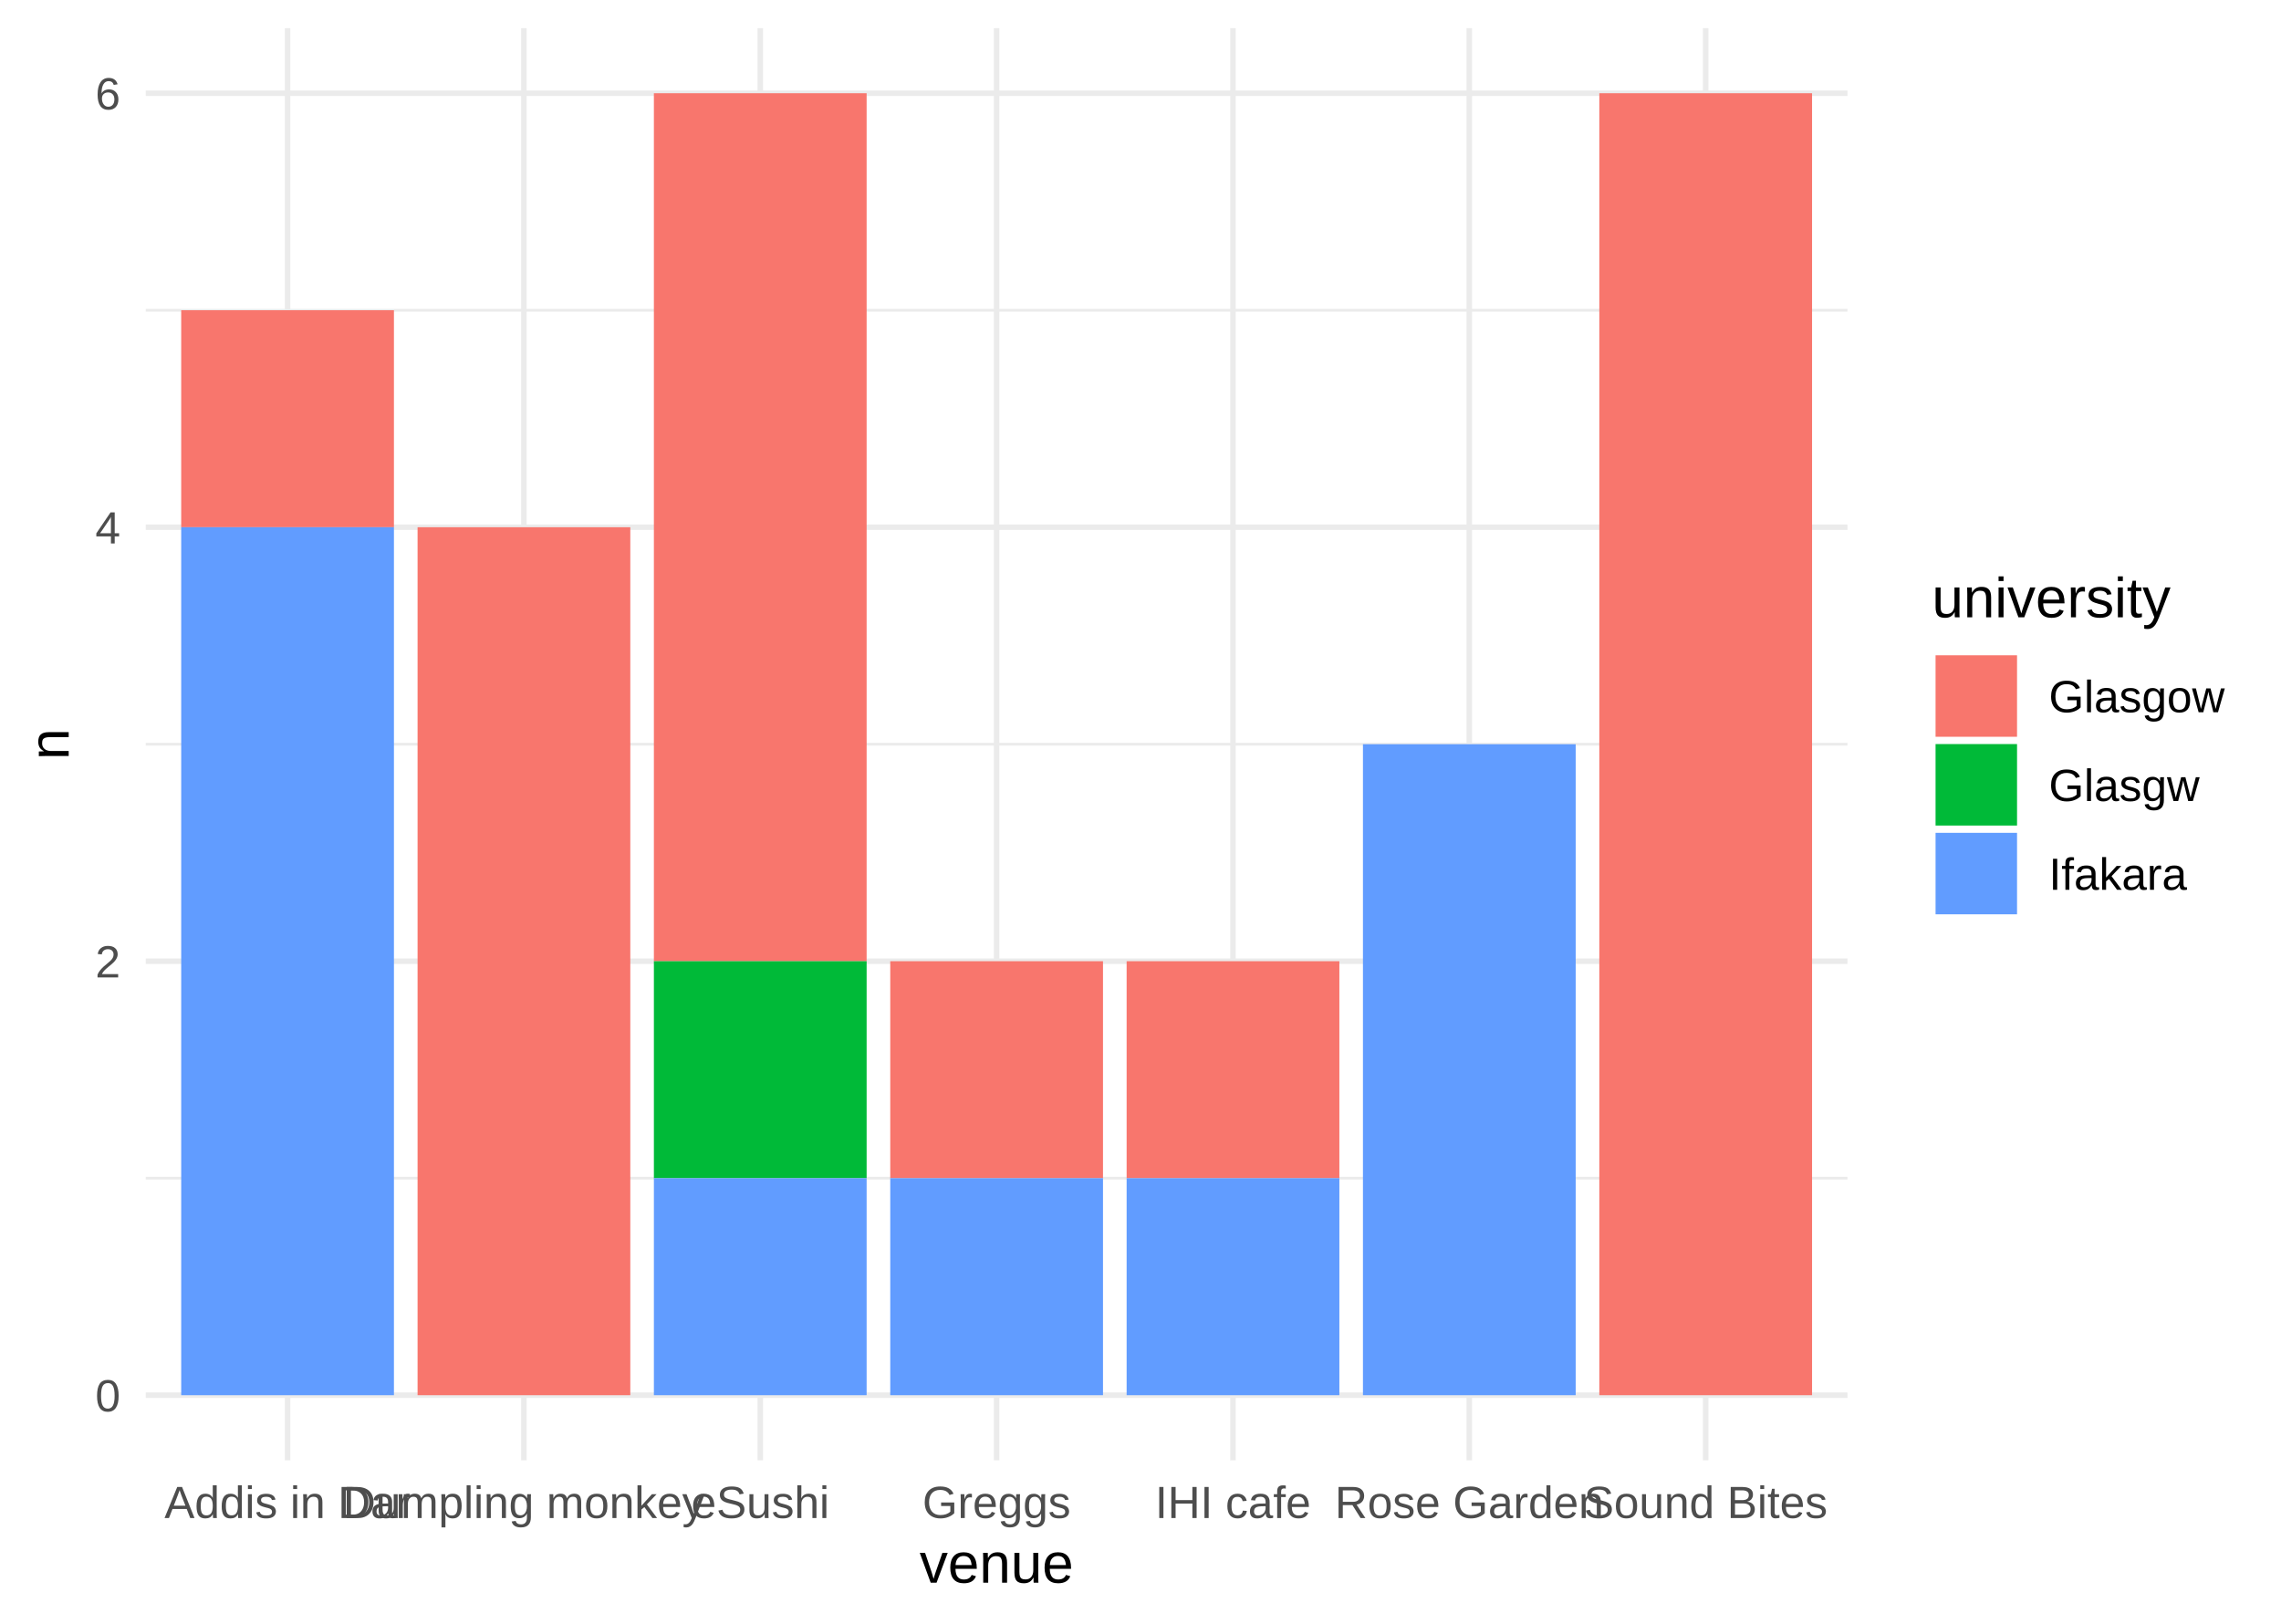
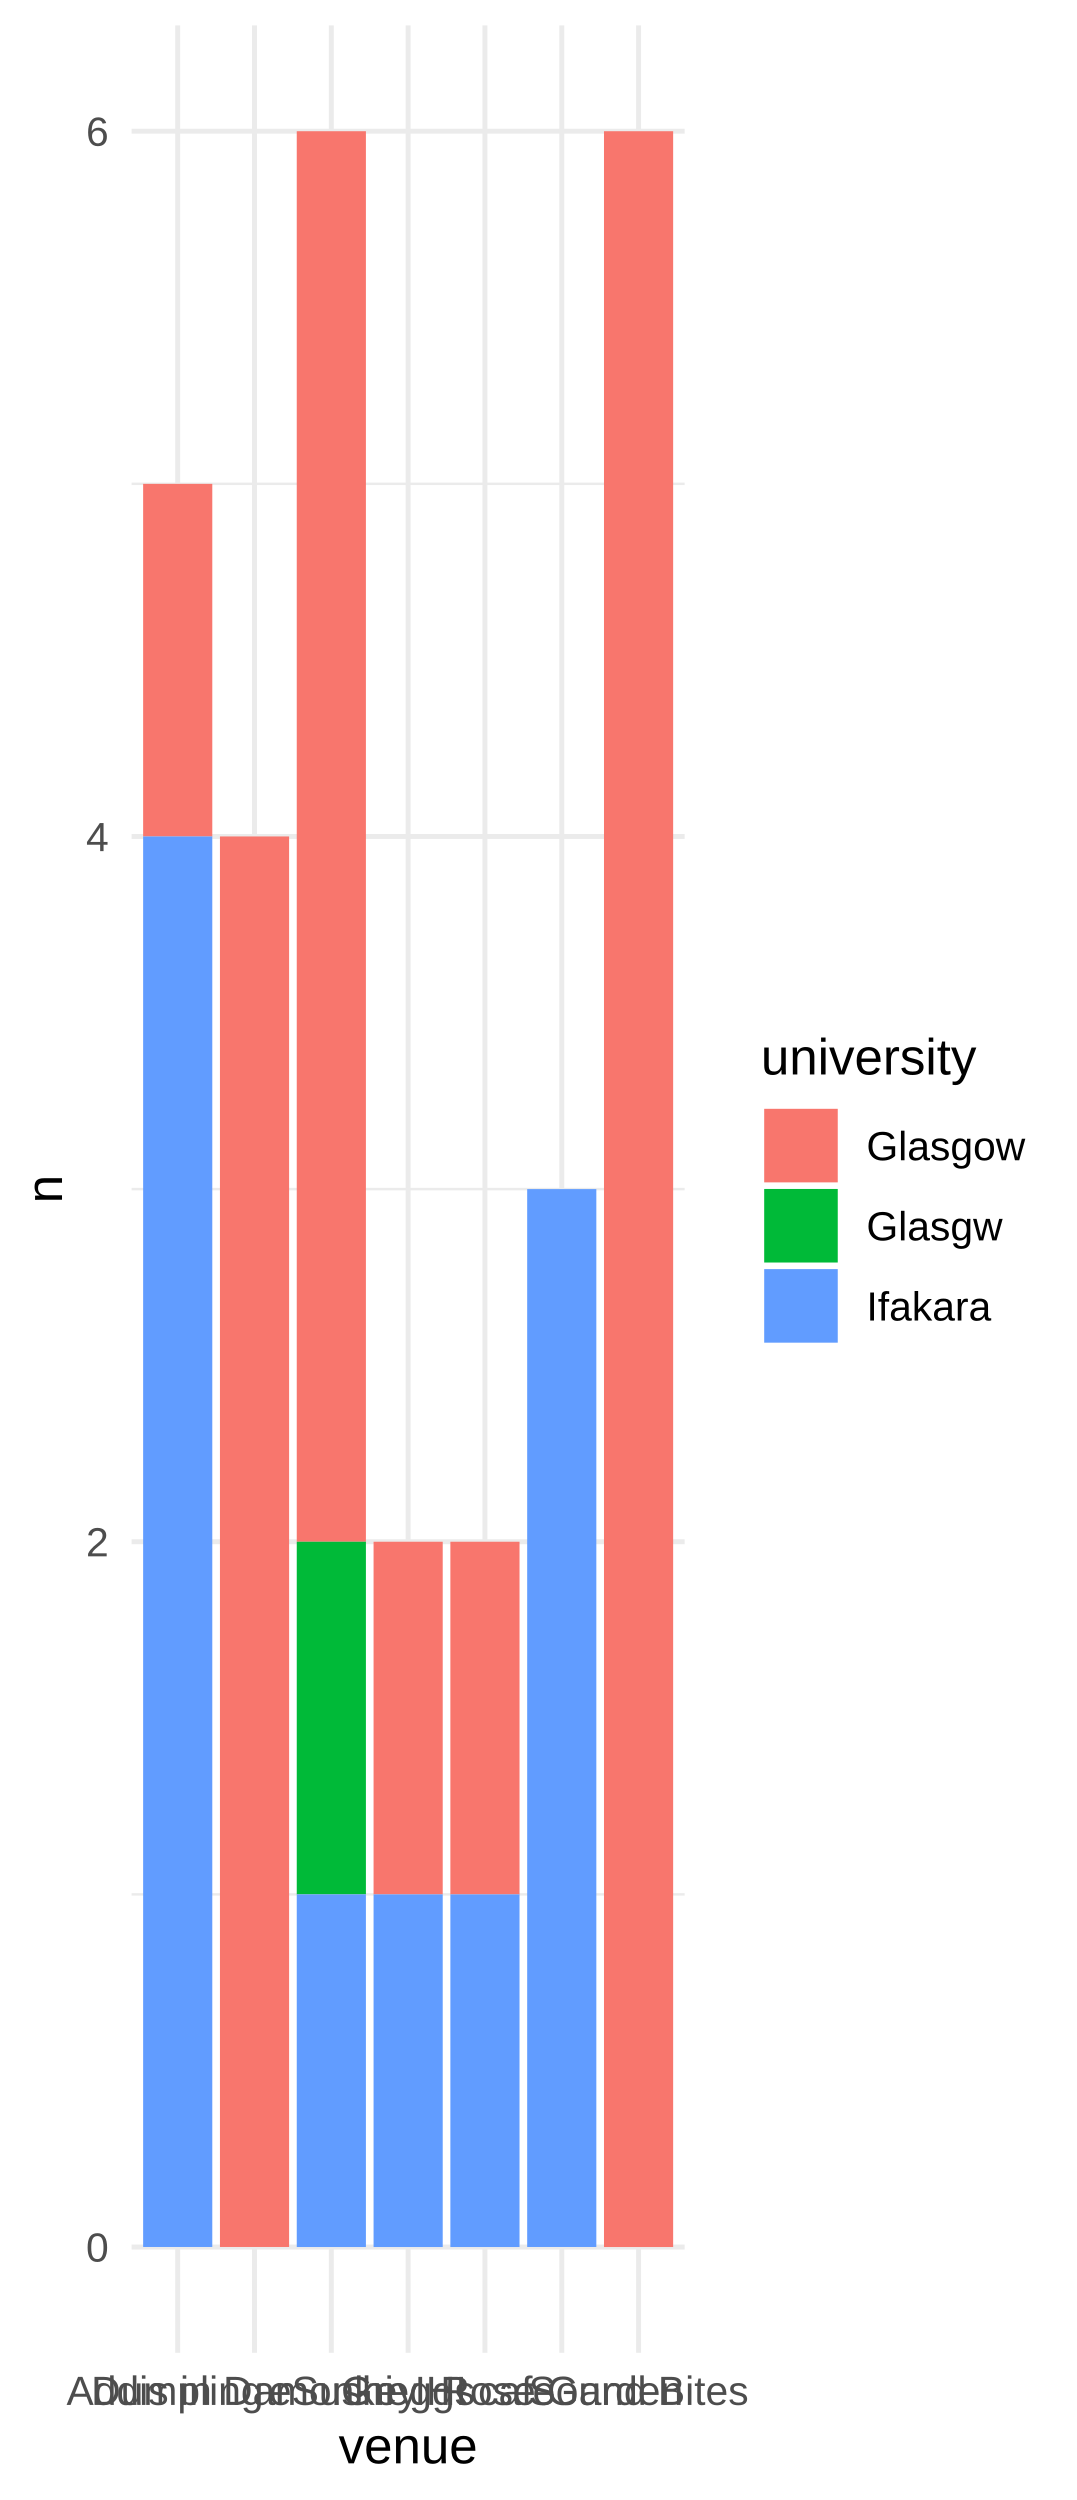
- <svg xmlns="http://www.w3.org/2000/svg" class="svglite" width="444.00pt" height="316.00pt" viewBox="0 0 444.00 316.00">
+ <svg xmlns="http://www.w3.org/2000/svg" class="svglite" width="232.00pt" height="539.00pt" viewBox="0 0 232.00 539.00">
  <defs>
    <style type="text/css">
    .svglite line, .svglite polyline, .svglite polygon, .svglite path, .svglite rect, .svglite circle {
      fill: none;
      stroke: #000000;
      stroke-linecap: round;
      stroke-linejoin: round;
      stroke-miterlimit: 10.00;
    }
    .svglite text {
      white-space: pre;
    }
  </style>
  </defs>
  <rect width="100%" height="100%" style="stroke: none; fill: none;" />
  <defs>
-     <clipPath id="cpMC4wMHw0NDQuMDB8MC4wMHwzMTYuMDA=">
-       <rect x="0.00" y="0.00" width="444.00" height="316.00" />
+     <clipPath id="cpMC4wMHwyMzIuMDB8MC4wMHw1MzkuMDA=">
+       <rect x="0.00" y="0.00" width="232.00" height="539.00" />
    </clipPath>
  </defs>
-   <g clip-path="url(#cpMC4wMHw0NDQuMDB8MC4wMHwzMTYuMDA=)">
+   <g clip-path="url(#cpMC4wMHwyMzIuMDB8MC4wMHw1MzkuMDA=)">
</g>
  <defs>
-     <clipPath id="cpMjguMzd8MzU5LjYxfDUuNDh8Mjg0LjI3">
-       <rect x="28.37" y="5.48" width="331.24" height="278.79" />
+     <clipPath id="cpMjguMzd8MTQ3LjYxfDUuNDh8NTA3LjI3">
+       <rect x="28.37" y="5.48" width="119.24" height="501.79" />
    </clipPath>
  </defs>
-   <g clip-path="url(#cpMjguMzd8MzU5LjYxfDUuNDh8Mjg0LjI3)">
-     <polyline points="28.37,229.35 359.61,229.35 " style="stroke-width: 0.53; stroke: #EBEBEB; stroke-linecap: butt;" />
-     <polyline points="28.37,144.87 359.61,144.87 " style="stroke-width: 0.53; stroke: #EBEBEB; stroke-linecap: butt;" />
-     <polyline points="28.37,60.39 359.61,60.39 " style="stroke-width: 0.53; stroke: #EBEBEB; stroke-linecap: butt;" />
-     <polyline points="28.37,271.59 359.61,271.59 " style="stroke-width: 1.07; stroke: #EBEBEB; stroke-linecap: butt;" />
-     <polyline points="28.37,187.11 359.61,187.11 " style="stroke-width: 1.07; stroke: #EBEBEB; stroke-linecap: butt;" />
-     <polyline points="28.37,102.63 359.61,102.63 " style="stroke-width: 1.07; stroke: #EBEBEB; stroke-linecap: butt;" />
-     <polyline points="28.37,18.15 359.61,18.15 " style="stroke-width: 1.07; stroke: #EBEBEB; stroke-linecap: butt;" />
-     <polyline points="55.98,284.27 55.98,5.48 " style="stroke-width: 1.07; stroke: #EBEBEB; stroke-linecap: butt;" />
-     <polyline points="101.98,284.27 101.98,5.48 " style="stroke-width: 1.07; stroke: #EBEBEB; stroke-linecap: butt;" />
-     <polyline points="147.99,284.27 147.99,5.48 " style="stroke-width: 1.07; stroke: #EBEBEB; stroke-linecap: butt;" />
-     <polyline points="193.99,284.27 193.99,5.48 " style="stroke-width: 1.07; stroke: #EBEBEB; stroke-linecap: butt;" />
-     <polyline points="240.00,284.27 240.00,5.48 " style="stroke-width: 1.07; stroke: #EBEBEB; stroke-linecap: butt;" />
-     <polyline points="286.00,284.27 286.00,5.48 " style="stroke-width: 1.07; stroke: #EBEBEB; stroke-linecap: butt;" />
-     <polyline points="332.01,284.27 332.01,5.48 " style="stroke-width: 1.07; stroke: #EBEBEB; stroke-linecap: butt;" />
-     <rect x="35.27" y="60.39" width="41.41" height="42.24" style="stroke-width: 1.07; stroke: none; stroke-linecap: butt; stroke-linejoin: miter; fill: #F8766D;" />
-     <rect x="35.27" y="102.63" width="41.41" height="168.96" style="stroke-width: 1.07; stroke: none; stroke-linecap: butt; stroke-linejoin: miter; fill: #619CFF;" />
-     <rect x="81.28" y="102.63" width="41.41" height="168.96" style="stroke-width: 1.07; stroke: none; stroke-linecap: butt; stroke-linejoin: miter; fill: #F8766D;" />
-     <rect x="173.29" y="187.11" width="41.41" height="42.24" style="stroke-width: 1.07; stroke: none; stroke-linecap: butt; stroke-linejoin: miter; fill: #F8766D;" />
-     <rect x="173.29" y="229.35" width="41.41" height="42.24" style="stroke-width: 1.07; stroke: none; stroke-linecap: butt; stroke-linejoin: miter; fill: #619CFF;" />
-     <rect x="219.30" y="187.11" width="41.41" height="42.24" style="stroke-width: 1.07; stroke: none; stroke-linecap: butt; stroke-linejoin: miter; fill: #F8766D;" />
-     <rect x="219.30" y="229.35" width="41.41" height="42.24" style="stroke-width: 1.07; stroke: none; stroke-linecap: butt; stroke-linejoin: miter; fill: #619CFF;" />
-     <rect x="265.30" y="144.87" width="41.41" height="126.72" style="stroke-width: 1.07; stroke: none; stroke-linecap: butt; stroke-linejoin: miter; fill: #619CFF;" />
-     <rect x="311.31" y="18.15" width="41.41" height="253.44" style="stroke-width: 1.07; stroke: none; stroke-linecap: butt; stroke-linejoin: miter; fill: #F8766D;" />
-     <rect x="127.28" y="18.15" width="41.41" height="168.96" style="stroke-width: 1.07; stroke: none; stroke-linecap: butt; stroke-linejoin: miter; fill: #F8766D;" />
-     <rect x="127.28" y="187.11" width="41.41" height="42.24" style="stroke-width: 1.07; stroke: none; stroke-linecap: butt; stroke-linejoin: miter; fill: #00BA38;" />
-     <rect x="127.28" y="229.35" width="41.41" height="42.24" style="stroke-width: 1.07; stroke: none; stroke-linecap: butt; stroke-linejoin: miter; fill: #619CFF;" />
+   <g clip-path="url(#cpMjguMzd8MTQ3LjYxfDUuNDh8NTA3LjI3)">
+     <polyline points="28.37,408.43 147.61,408.43 " style="stroke-width: 0.53; stroke: #EBEBEB; stroke-linecap: butt;" />
+     <polyline points="28.37,256.37 147.61,256.37 " style="stroke-width: 0.53; stroke: #EBEBEB; stroke-linecap: butt;" />
+     <polyline points="28.37,104.32 147.61,104.32 " style="stroke-width: 0.53; stroke: #EBEBEB; stroke-linecap: butt;" />
+     <polyline points="28.37,484.46 147.61,484.46 " style="stroke-width: 1.07; stroke: #EBEBEB; stroke-linecap: butt;" />
+     <polyline points="28.37,332.40 147.61,332.40 " style="stroke-width: 1.07; stroke: #EBEBEB; stroke-linecap: butt;" />
+     <polyline points="28.37,180.34 147.61,180.34 " style="stroke-width: 1.07; stroke: #EBEBEB; stroke-linecap: butt;" />
+     <polyline points="28.37,28.29 147.61,28.29 " style="stroke-width: 1.07; stroke: #EBEBEB; stroke-linecap: butt;" />
+     <polyline points="38.31,507.27 38.31,5.48 " style="stroke-width: 1.07; stroke: #EBEBEB; stroke-linecap: butt;" />
+     <polyline points="54.87,507.27 54.87,5.48 " style="stroke-width: 1.07; stroke: #EBEBEB; stroke-linecap: butt;" />
+     <polyline points="71.43,507.27 71.43,5.48 " style="stroke-width: 1.07; stroke: #EBEBEB; stroke-linecap: butt;" />
+     <polyline points="87.99,507.27 87.99,5.48 " style="stroke-width: 1.07; stroke: #EBEBEB; stroke-linecap: butt;" />
+     <polyline points="104.55,507.27 104.55,5.48 " style="stroke-width: 1.07; stroke: #EBEBEB; stroke-linecap: butt;" />
+     <polyline points="121.12,507.27 121.12,5.48 " style="stroke-width: 1.07; stroke: #EBEBEB; stroke-linecap: butt;" />
+     <polyline points="137.68,507.27 137.68,5.48 " style="stroke-width: 1.07; stroke: #EBEBEB; stroke-linecap: butt;" />
+     <rect x="30.86" y="104.32" width="14.91" height="76.03" style="stroke-width: 1.07; stroke: none; stroke-linecap: butt; stroke-linejoin: miter; fill: #F8766D;" />
+     <rect x="30.86" y="180.34" width="14.91" height="304.11" style="stroke-width: 1.07; stroke: none; stroke-linecap: butt; stroke-linejoin: miter; fill: #619CFF;" />
+     <rect x="47.42" y="180.34" width="14.91" height="304.11" style="stroke-width: 1.07; stroke: none; stroke-linecap: butt; stroke-linejoin: miter; fill: #F8766D;" />
+     <rect x="80.54" y="332.40" width="14.91" height="76.03" style="stroke-width: 1.07; stroke: none; stroke-linecap: butt; stroke-linejoin: miter; fill: #F8766D;" />
+     <rect x="80.54" y="408.43" width="14.91" height="76.03" style="stroke-width: 1.07; stroke: none; stroke-linecap: butt; stroke-linejoin: miter; fill: #619CFF;" />
+     <rect x="97.10" y="332.40" width="14.91" height="76.03" style="stroke-width: 1.07; stroke: none; stroke-linecap: butt; stroke-linejoin: miter; fill: #F8766D;" />
+     <rect x="97.10" y="408.43" width="14.91" height="76.03" style="stroke-width: 1.07; stroke: none; stroke-linecap: butt; stroke-linejoin: miter; fill: #619CFF;" />
+     <rect x="113.66" y="256.37" width="14.91" height="228.08" style="stroke-width: 1.07; stroke: none; stroke-linecap: butt; stroke-linejoin: miter; fill: #619CFF;" />
+     <rect x="130.22" y="28.29" width="14.91" height="456.17" style="stroke-width: 1.07; stroke: none; stroke-linecap: butt; stroke-linejoin: miter; fill: #F8766D;" />
+     <rect x="63.98" y="28.29" width="14.91" height="304.11" style="stroke-width: 1.07; stroke: none; stroke-linecap: butt; stroke-linejoin: miter; fill: #F8766D;" />
+     <rect x="63.98" y="332.40" width="14.91" height="76.03" style="stroke-width: 1.07; stroke: none; stroke-linecap: butt; stroke-linejoin: miter; fill: #00BA38;" />
+     <rect x="63.98" y="408.43" width="14.91" height="76.03" style="stroke-width: 1.07; stroke: none; stroke-linecap: butt; stroke-linejoin: miter; fill: #619CFF;" />
  </g>
-   <g clip-path="url(#cpMC4wMHw0NDQuMDB8MC4wMHwzMTYuMDA=)">
-     <text x="23.44" y="274.75" text-anchor="end" style="font-size: 8.80px;fill: #4D4D4D; font-family: &quot;Arial&quot;;" textLength="4.90px" lengthAdjust="spacingAndGlyphs">0</text>
-     <text x="23.44" y="190.27" text-anchor="end" style="font-size: 8.80px;fill: #4D4D4D; font-family: &quot;Arial&quot;;" textLength="4.90px" lengthAdjust="spacingAndGlyphs">2</text>
-     <text x="23.44" y="105.79" text-anchor="end" style="font-size: 8.80px;fill: #4D4D4D; font-family: &quot;Arial&quot;;" textLength="4.90px" lengthAdjust="spacingAndGlyphs">4</text>
-     <text x="23.44" y="21.31" text-anchor="end" style="font-size: 8.80px;fill: #4D4D4D; font-family: &quot;Arial&quot;;" textLength="4.90px" lengthAdjust="spacingAndGlyphs">6</text>
-     <text x="55.98" y="295.50" text-anchor="middle" style="font-size: 8.80px;fill: #4D4D4D; font-family: &quot;Arial&quot;;" textLength="47.92px" lengthAdjust="spacingAndGlyphs">Addis in Dar</text>
-     <text x="101.98" y="295.50" text-anchor="middle" style="font-size: 8.80px;fill: #4D4D4D; font-family: &quot;Arial&quot;;" textLength="70.42px" lengthAdjust="spacingAndGlyphs">Dumpling monkey</text>
-     <text x="147.99" y="295.50" text-anchor="middle" style="font-size: 8.80px;fill: #4D4D4D; font-family: &quot;Arial&quot;;" textLength="26.91px" lengthAdjust="spacingAndGlyphs">eSushi</text>
-     <text x="193.99" y="295.50" text-anchor="middle" style="font-size: 8.80px;fill: #4D4D4D; font-family: &quot;Arial&quot;;" textLength="28.86px" lengthAdjust="spacingAndGlyphs">Greggs</text>
-     <text x="240.00" y="295.50" text-anchor="middle" style="font-size: 8.80px;fill: #4D4D4D; font-family: &quot;Arial&quot;;" textLength="30.30px" lengthAdjust="spacingAndGlyphs">IHI cafe</text>
-     <text x="286.00" y="295.50" text-anchor="middle" style="font-size: 8.80px;fill: #4D4D4D; font-family: &quot;Arial&quot;;" textLength="52.34px" lengthAdjust="spacingAndGlyphs">Rose Garden</text>
-     <text x="332.01" y="295.50" text-anchor="middle" style="font-size: 8.80px;fill: #4D4D4D; font-family: &quot;Arial&quot;;" textLength="47.45px" lengthAdjust="spacingAndGlyphs">Sound Bites</text>
-     <text x="193.99" y="308.09" text-anchor="middle" style="font-size: 11.00px; font-family: &quot;Arial&quot;;" textLength="29.98px" lengthAdjust="spacingAndGlyphs">venue</text>
-     <text transform="translate(13.37,144.87) rotate(-90)" text-anchor="middle" style="font-size: 11.00px; font-family: &quot;Arial&quot;;" textLength="6.12px" lengthAdjust="spacingAndGlyphs">n</text>
-     <text x="376.05" y="120.16" style="font-size: 11.00px; font-family: &quot;Arial&quot;;" textLength="46.46px" lengthAdjust="spacingAndGlyphs">university</text>
-     <rect x="376.76" y="127.56" width="15.86" height="15.86" style="stroke-width: 1.07; stroke: none; stroke-linecap: butt; stroke-linejoin: miter; fill: #F8766D;" />
-     <rect x="376.76" y="144.84" width="15.86" height="15.86" style="stroke-width: 1.07; stroke: none; stroke-linecap: butt; stroke-linejoin: miter; fill: #00BA38;" />
-     <rect x="376.76" y="162.12" width="15.86" height="15.86" style="stroke-width: 1.07; stroke: none; stroke-linecap: butt; stroke-linejoin: miter; fill: #619CFF;" />
-     <text x="398.81" y="138.65" style="font-size: 8.80px; font-family: &quot;Arial&quot;;" textLength="34.23px" lengthAdjust="spacingAndGlyphs">Glasgow</text>
-     <text x="398.81" y="155.93" style="font-size: 8.80px; font-family: &quot;Arial&quot;;" textLength="29.33px" lengthAdjust="spacingAndGlyphs">Glasgw</text>
-     <text x="398.81" y="173.21" style="font-size: 8.80px; font-family: &quot;Arial&quot;;" textLength="26.90px" lengthAdjust="spacingAndGlyphs">Ifakara</text>
+   <g clip-path="url(#cpMC4wMHwyMzIuMDB8MC4wMHw1MzkuMDA=)">
+     <text x="23.44" y="487.61" text-anchor="end" style="font-size: 8.80px;fill: #4D4D4D; font-family: &quot;Arial&quot;;" textLength="4.90px" lengthAdjust="spacingAndGlyphs">0</text>
+     <text x="23.44" y="335.55" text-anchor="end" style="font-size: 8.80px;fill: #4D4D4D; font-family: &quot;Arial&quot;;" textLength="4.90px" lengthAdjust="spacingAndGlyphs">2</text>
+     <text x="23.44" y="183.50" text-anchor="end" style="font-size: 8.80px;fill: #4D4D4D; font-family: &quot;Arial&quot;;" textLength="4.90px" lengthAdjust="spacingAndGlyphs">4</text>
+     <text x="23.44" y="31.44" text-anchor="end" style="font-size: 8.80px;fill: #4D4D4D; font-family: &quot;Arial&quot;;" textLength="4.90px" lengthAdjust="spacingAndGlyphs">6</text>
+     <text x="38.31" y="518.50" text-anchor="middle" style="font-size: 8.80px;fill: #4D4D4D; font-family: &quot;Arial&quot;;" textLength="47.92px" lengthAdjust="spacingAndGlyphs">Addis in Dar</text>
+     <text x="54.87" y="518.50" text-anchor="middle" style="font-size: 8.80px;fill: #4D4D4D; font-family: &quot;Arial&quot;;" textLength="70.42px" lengthAdjust="spacingAndGlyphs">Dumpling monkey</text>
+     <text x="71.43" y="518.50" text-anchor="middle" style="font-size: 8.80px;fill: #4D4D4D; font-family: &quot;Arial&quot;;" textLength="26.91px" lengthAdjust="spacingAndGlyphs">eSushi</text>
+     <text x="87.99" y="518.50" text-anchor="middle" style="font-size: 8.80px;fill: #4D4D4D; font-family: &quot;Arial&quot;;" textLength="28.86px" lengthAdjust="spacingAndGlyphs">Greggs</text>
+     <text x="104.55" y="518.50" text-anchor="middle" style="font-size: 8.80px;fill: #4D4D4D; font-family: &quot;Arial&quot;;" textLength="30.30px" lengthAdjust="spacingAndGlyphs">IHI cafe</text>
+     <text x="121.12" y="518.50" text-anchor="middle" style="font-size: 8.80px;fill: #4D4D4D; font-family: &quot;Arial&quot;;" textLength="52.34px" lengthAdjust="spacingAndGlyphs">Rose Garden</text>
+     <text x="137.68" y="518.50" text-anchor="middle" style="font-size: 8.80px;fill: #4D4D4D; font-family: &quot;Arial&quot;;" textLength="47.45px" lengthAdjust="spacingAndGlyphs">Sound Bites</text>
+     <text x="87.99" y="531.09" text-anchor="middle" style="font-size: 11.00px; font-family: &quot;Arial&quot;;" textLength="29.98px" lengthAdjust="spacingAndGlyphs">venue</text>
+     <text transform="translate(13.37,256.37) rotate(-90)" text-anchor="middle" style="font-size: 11.00px; font-family: &quot;Arial&quot;;" textLength="6.12px" lengthAdjust="spacingAndGlyphs">n</text>
+     <text x="164.05" y="231.66" style="font-size: 11.00px; font-family: &quot;Arial&quot;;" textLength="46.46px" lengthAdjust="spacingAndGlyphs">university</text>
+     <rect x="164.76" y="239.06" width="15.86" height="15.86" style="stroke-width: 1.07; stroke: none; stroke-linecap: butt; stroke-linejoin: miter; fill: #F8766D;" />
+     <rect x="164.76" y="256.34" width="15.86" height="15.86" style="stroke-width: 1.07; stroke: none; stroke-linecap: butt; stroke-linejoin: miter; fill: #00BA38;" />
+     <rect x="164.76" y="273.62" width="15.86" height="15.86" style="stroke-width: 1.07; stroke: none; stroke-linecap: butt; stroke-linejoin: miter; fill: #619CFF;" />
+     <text x="186.81" y="250.15" style="font-size: 8.80px; font-family: &quot;Arial&quot;;" textLength="34.23px" lengthAdjust="spacingAndGlyphs">Glasgow</text>
+     <text x="186.81" y="267.43" style="font-size: 8.80px; font-family: &quot;Arial&quot;;" textLength="29.33px" lengthAdjust="spacingAndGlyphs">Glasgw</text>
+     <text x="186.81" y="284.71" style="font-size: 8.80px; font-family: &quot;Arial&quot;;" textLength="26.90px" lengthAdjust="spacingAndGlyphs">Ifakara</text>
  </g>
</svg>
